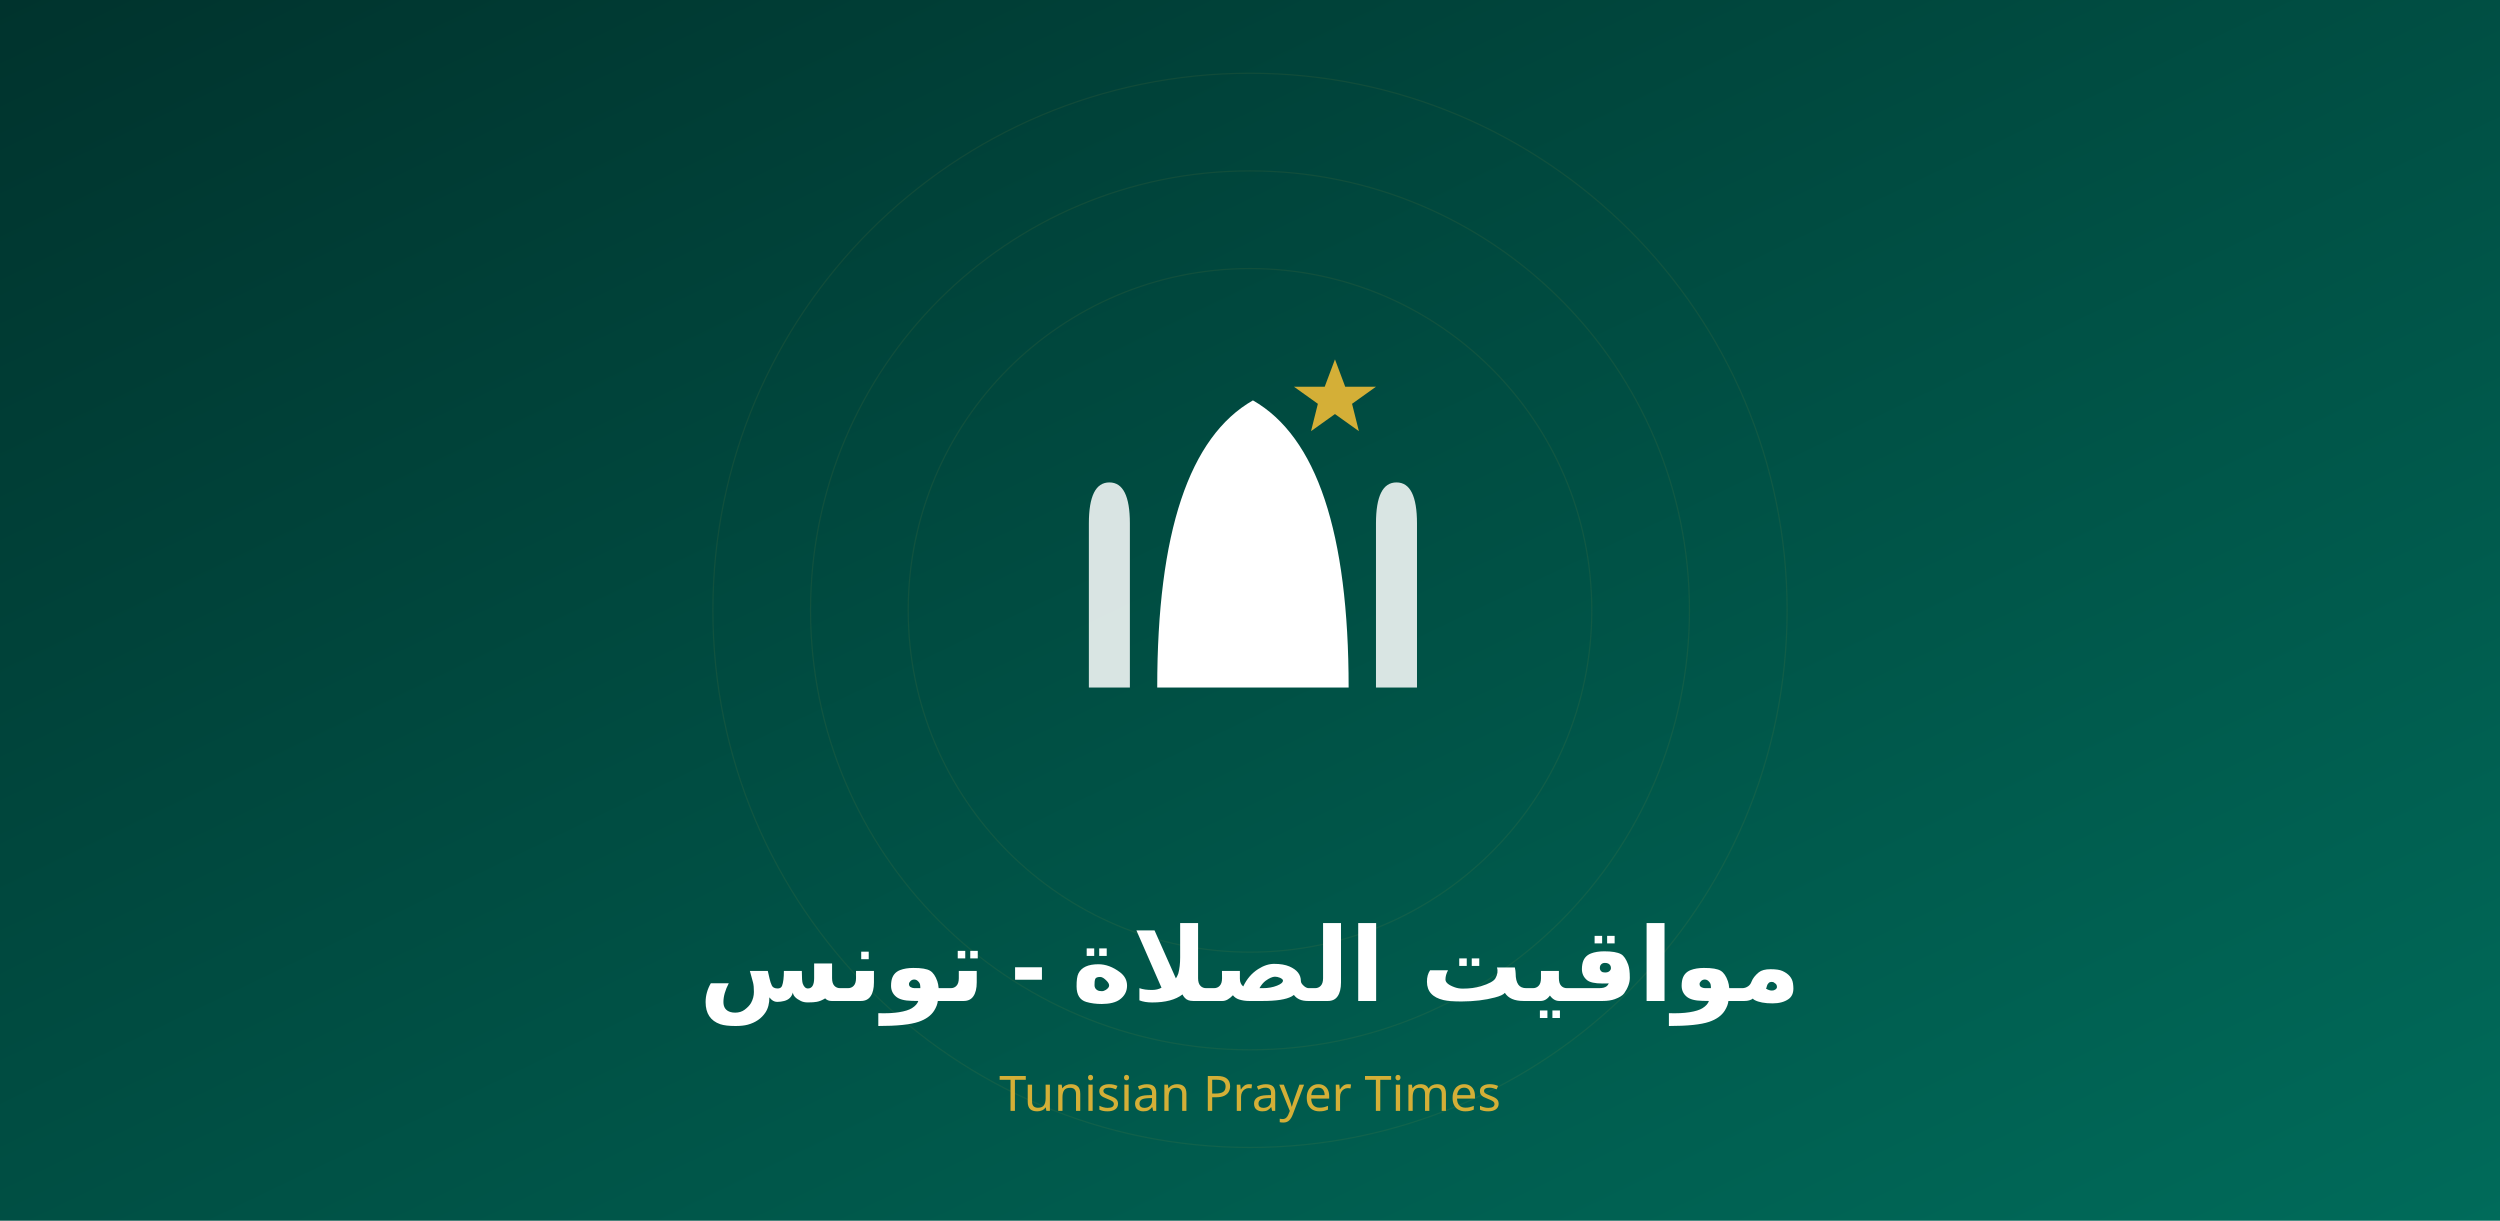
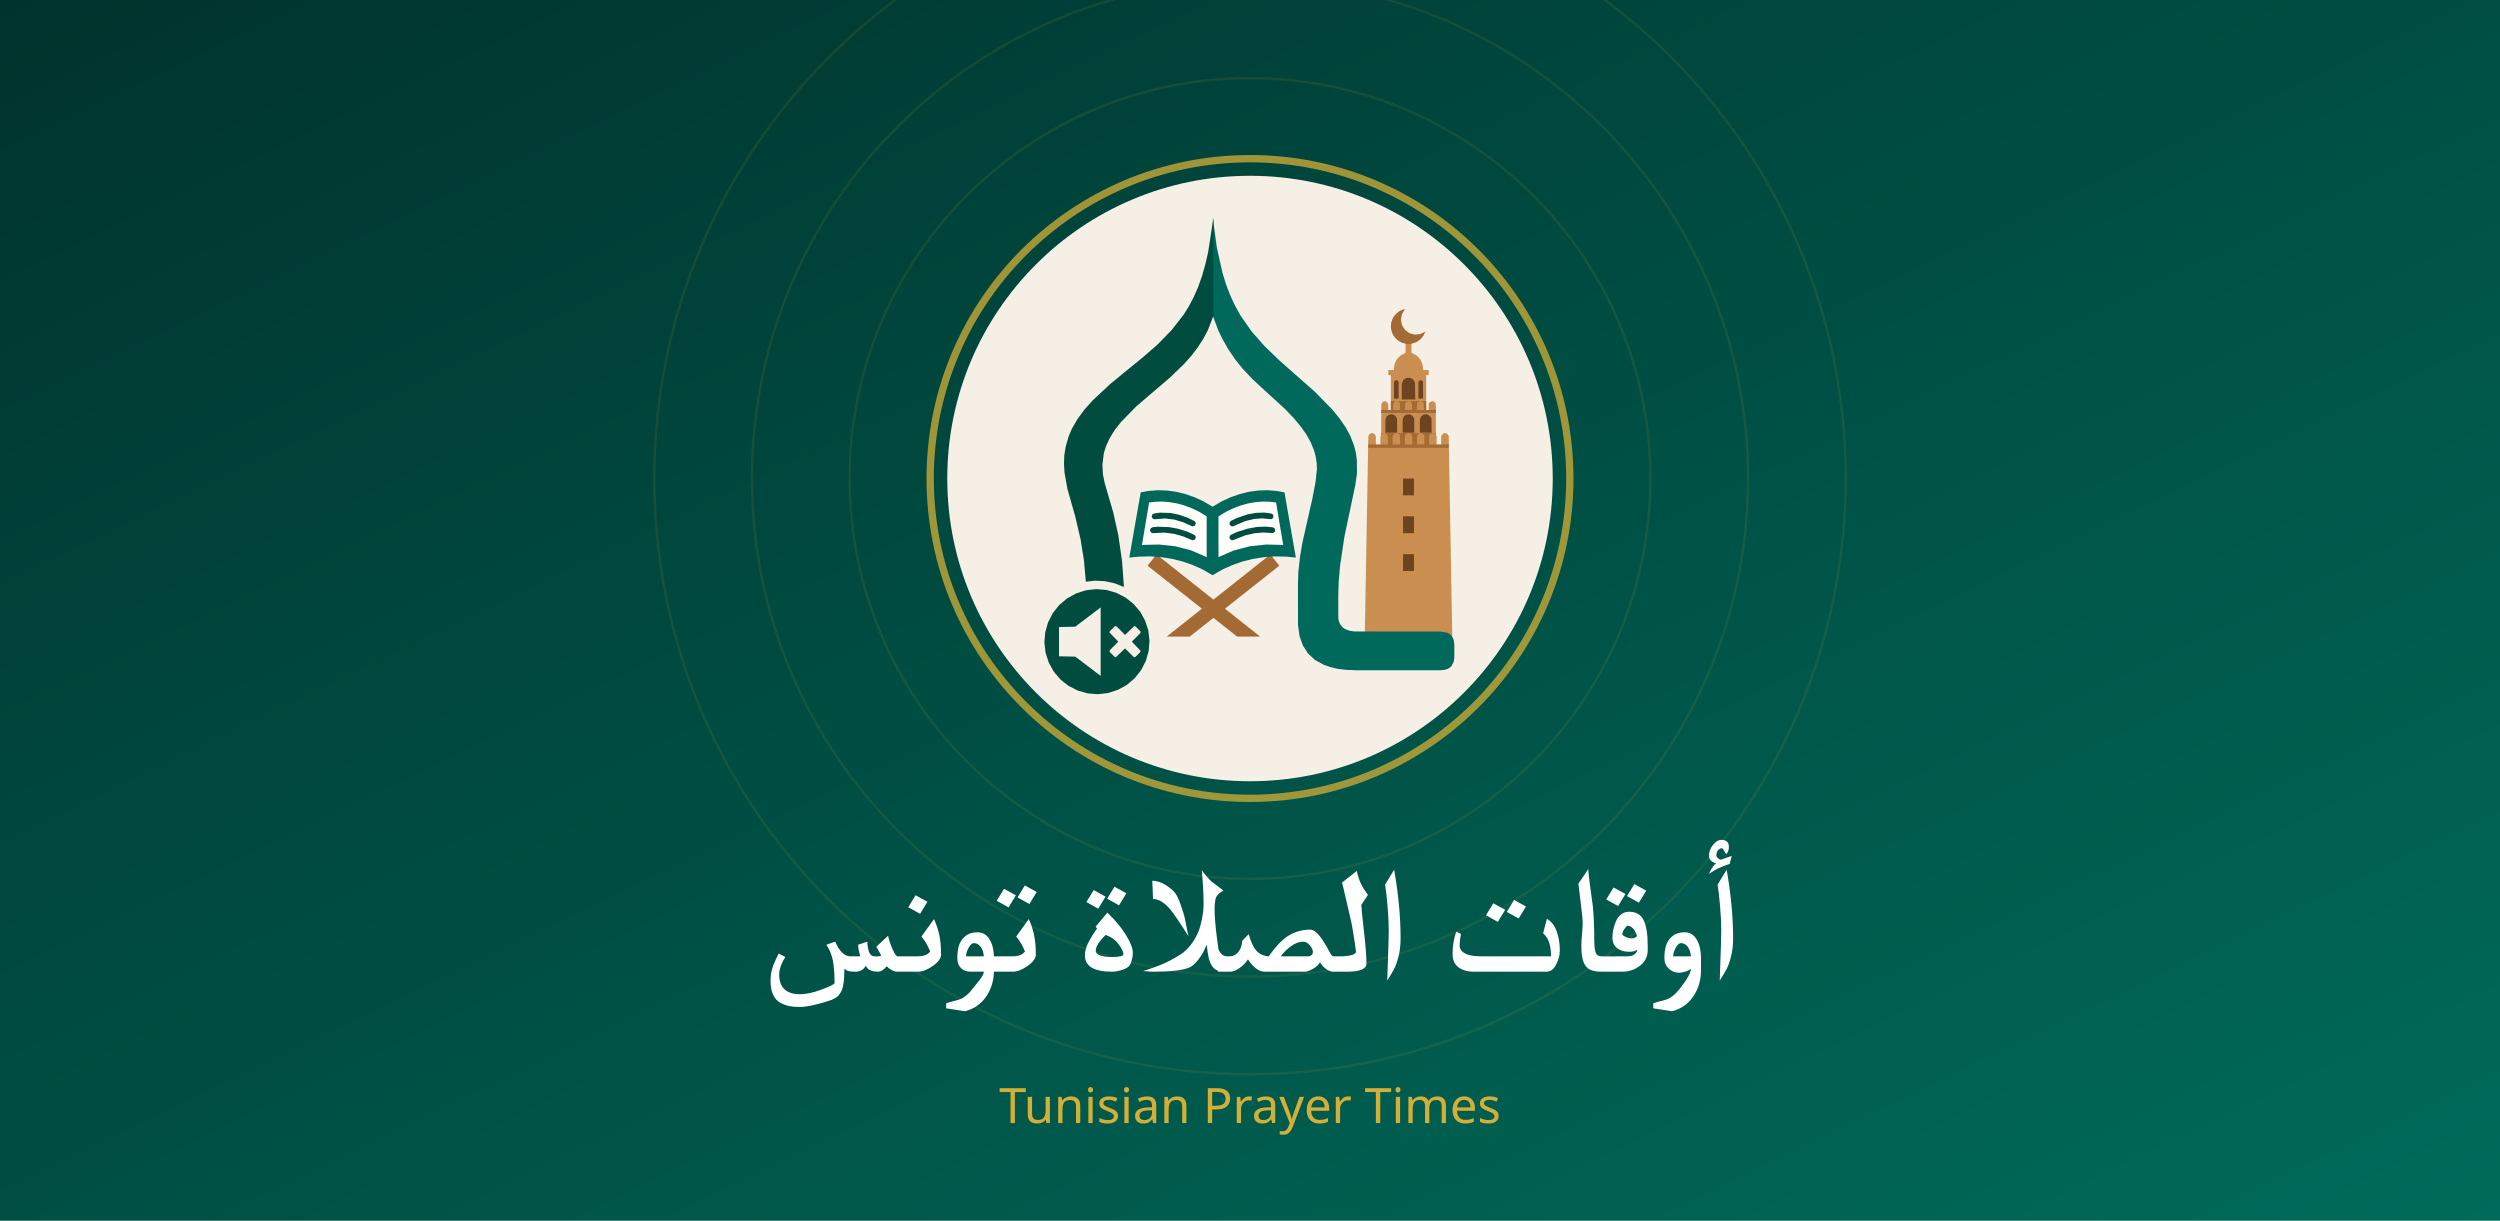
<svg xmlns="http://www.w3.org/2000/svg" width="1024" height="500" viewBox="0 0 1024 500">
  <defs>
    <linearGradient id="bg" x1="0" y1="0" x2="1" y2="1">
      <stop offset="0%" stop-color="#00332D" />
      <stop offset="100%" stop-color="#006B5A" />
    </linearGradient>
+     <clipPath id="disc">
+       <circle cx="54" cy="54" r="36" />
+     </clipPath>
  </defs>
  <rect width="1024" height="500" fill="url(#bg)" />
-   <g opacity="0.08" stroke="#D4AF37" stroke-width="0.5" fill="none">
-     <circle cx="512" cy="250" r="180" />
-     <circle cx="512" cy="250" r="220" />
-     <circle cx="512" cy="250" r="140" />
+   <g opacity="0.1" stroke="#D4AF37" stroke-width="1" fill="none">
+     <circle cx="512" cy="196" r="164" />
+     <circle cx="512" cy="196" r="204" />
+     <circle cx="512" cy="196" r="244" />
  </g>
-   <g transform="translate(362, 80) scale(2.8)">
-     <path fill="#FFFFFF" d="M40,72 Q40,38 54,30 Q68,38 68,72 Z" />
-     <path fill="#D4AF37" d="M54,20 A8,8 0 1,0 54,36 A6,6 0 1,1 54,20Z" />
-     <path fill="#D4AF37" d="M66,24 L67.5,28 L72,28 L68.5,30.5 L69.5,34.5 L66,32 L62.5,34.5 L63.5,30.5 L60,28 L64.5,28 Z" />
-     <path fill="#FFFFFF" fill-opacity="0.85" d="M30,72 L30,48 Q30,42 33,42 Q36,42 36,48 L36,72 Z" />
-     <path fill="#FFFFFF" fill-opacity="0.85" d="M72,72 L72,48 Q72,42 75,42 Q78,42 78,48 L78,72 Z" />
-   </g>
-   <text x="512" y="410" text-anchor="middle" font-family="sans-serif" font-weight="700" font-size="42" fill="#FFFFFF" direction="rtl">مواقيت الصلاة - تونس</text>
-   <text x="512" y="455" text-anchor="middle" font-family="sans-serif" font-size="20" fill="#D4AF37">Tunisian Prayer Times</text>
+   <circle cx="512" cy="196" r="131" fill="none" stroke="#D4AF37" stroke-width="3" opacity="0.75" />
+   <svg x="388" y="72" width="248" height="248" viewBox="18 18 72 72">
+     <g clip-path="url(#disc)">
+       <rect width="108" height="108" fill="#F5EFE5" />
+       <path fill="#C98E50" fill-rule="evenodd" d="M70.45 45.22L70.35 44.96L70.07 44.8L69.79 44.87L69.61 45.14L69.6 48.78L69.51 49.01L69.51 50L68.97 50L68.96 48.96L68.77 48.68L68.56 48.6L68.34 48.63L68.14 48.8L68.07 49.01L67.65 72.8L78.05 72.8L77.63 49.01L77.56 48.8L77.36 48.63L77.14 48.6L76.93 48.68L76.74 48.96L76.73 50L76.19 50L76.19 49.01L76.1 48.78L76.1 45.22L75.98 44.92L75.67 44.8L75.37 44.92L75.25 45.18L75.25 45.9L74.95 45.9L74.95 41.7L75.25 41.7L75.25 41.1L74.6 41.1L74.51 40.38L74.26 39.85L73.83 39.39L73.2 39.04L73.2 37.6L72.5 37.6L72.5 39.04L71.87 39.39L71.44 39.85L71.19 40.38L71.1 41.1L70.45 41.1L70.45 41.7L70.75 41.7L70.75 45.9L70.45 45.9Z" />
+       <path fill="#A46A33" fill-rule="evenodd" d="M69.6 45.85L69.6 46.2L76.1 46.2L76.1 45.85L74.95 45.85L74.95 44.8L74.26 44.8L72.85 44.8L71.44 44.8L70.75 44.8L70.75 45.85ZM74.3 44.8L74.5 44.87L74.66 45.06L74.69 45.85L73.84 45.85L73.87 45.06L74.06 44.85ZM72.89 44.8L73.09 44.87L73.24 45.06L73.27 45.85L72.42 45.85L72.46 45.06L72.65 44.85ZM71.48 44.8L71.67 44.87L71.83 45.06L71.86 45.85L71.01 45.85L71.04 45.06L71.24 44.85ZM69.6 48.78L69.83 48.62L69.96 48.6L69.6 48.6ZM69.96 48.6L70.21 48.68L70.39 48.92L70.41 49.95L68.07 49.95L68.07 50.35L77.63 50.35L77.63 49.95L75.29 49.95L75.31 48.92L75.49 48.68L75.74 48.6L74.29 48.6L72.85 48.6L71.41 48.6ZM70.97 48.92L71.12 48.7L71.32 48.61L71.54 48.62L71.75 48.76L71.85 49.01L71.86 49.95L70.96 49.95ZM74.34 48.6L74.58 48.7L74.73 48.92L74.74 49.95L73.84 49.95L73.88 48.88L74.04 48.68ZM72.89 48.6L73.14 48.7L73.28 48.92L73.3 49.95L72.4 49.95L72.43 48.88L72.6 48.68ZM75.74 48.6L75.99 48.68L76.1 48.78L76.1 48.6Z" />
+       <path fill="#6E4320" fill-rule="evenodd" d="M73.62 42.59L73.38 42.2L73.01 42.02L72.59 42.04L72.22 42.31L72.05 42.75L72.05 44.6L73.65 44.6ZM71.67 42.5L71.57 42.36L71.4 42.3L71.23 42.36L71.13 42.5L71.12 44.5L71.67 44.5ZM74.57 42.5L74.47 42.36L74.3 42.3L74.13 42.36L74.03 42.5L74.02 44.5L74.58 44.5ZM71.48 46.87L71.29 46.56L70.94 46.36L70.53 46.4L70.24 46.62L70.1 47L70.1 48.55L71.5 48.55ZM73.53 46.87L73.34 46.56L72.99 46.36L72.58 46.4L72.29 46.62L72.15 47L72.15 48.55L73.55 48.55ZM75.58 46.87L75.39 46.56L75.04 46.36L74.63 46.4L74.34 46.62L74.2 47L74.2 48.55L75.6 48.55ZM73.5 56L73.5 54L72.2 54L72.2 56ZM73.5 58.5L72.2 58.5L72.2 60.5L73.5 60.5ZM73.5 63L72.2 63L72.2 65L73.5 65Z" />
+       <path fill="#A46A33" fill-rule="evenodd" d="M72.44 33.84L72.05 33.96L71.68 34.15L71.37 34.42L71.1 34.73L70.91 35.1L70.79 35.49L70.75 35.9L70.79 36.31L70.91 36.7L71.1 37.07L71.37 37.38L71.68 37.65L72.05 37.84L72.44 37.96L72.85 38L73.26 37.96L73.79 37.78L74.26 37.46L74.62 37.02L74.86 36.52L74.23 36.83L73.57 36.89L72.94 36.71L72.42 36.31L72.07 35.75L71.95 35.1L72.07 34.45Z" />
+       <path fill="#00695C" fill-rule="evenodd" d="M49.58 23L49.58 34.65L50.22 36.36L50.75 37.46L51.45 38.68L52.25 39.85L53.13 40.95L54.36 42.25L58.16 45.73L59.19 46.8L60.09 47.89L60.71 48.77L61.21 49.68L61.6 50.61L61.8 51.33L61.92 52.08L61.96 52.85L61.8 54.38L61.42 56.38L60.22 61.68L59.94 63.36L59.75 65.11L59.7 66.6L59.71 71.43L59.89 72.74L60.29 73.86L60.9 74.81L61.72 75.57L62.77 76.15L63.58 76.43L64.49 76.64L65.5 76.76L66.6 76.8L76.65 76.8L77.15 76.75L77.57 76.62L77.95 76.32L78.23 75.77L78.3 75.28L78.3 73.72L78.23 73.23L78.07 72.84L77.82 72.55L77.47 72.34L76.65 72.2L66.43 72.19L65.79 72.09L65.28 71.89L64.98 71.67L64.7 71.3L64.56 70.95L64.5 70.55L64.5 67.85L64.55 66.25L64.71 64.38L65.23 60.9L66.53 54.75L66.72 53.4L66.71 51.83L66.59 50.94L66.37 50.08L65.95 48.98L65.38 47.92L64.66 46.87L63.81 45.83L61.74 43.71L57.53 39.99L55.75 38.28L54.2 36.52L52.87 34.62L52.11 33.23L51.6 32.1L51.14 30.88L50.73 29.55L50.06 26.55Z" />
+       <path fill="#004D40" fill-rule="evenodd" d="M49.65 23L49.02 27.1L48.67 28.61L48.27 29.99L47.82 31.26L47.31 32.42L46.74 33.5L46.12 34.5L44.68 36.35L42.99 38.08L41.36 39.5L37.4 42.74L35.31 44.69L34.32 45.8L33.49 46.92L32.82 48.08L32.44 48.97L32.08 50.22L31.92 51.2L31.88 52.22L31.94 53.3L32.29 55.24L33.22 58.52L33.85 61.22L34.25 63.7L34.48 66.27L35.56 66.15L36.75 66.21L37.9 66.46L39.01 66.9L38.79 63.86L38.34 60.74L37.74 58.04L36.71 54.49L36.52 53.55L36.45 52.37L36.62 50.98L36.86 50.2L37.32 49.19L37.92 48.22L38.66 47.28L40.49 45.41L44.5 41.98L46.12 40.42L46.98 39.46L47.75 38.46L48.42 37.43L48.99 36.36L49.65 34.65Z" />
+       <path fill="#A46A33" fill-rule="evenodd" d="M57.48 64.37L56.42 63.03L49.65 68.4L42.88 63.03L41.82 64.37L48.28 69.48L44.09 72.8L46.83 72.8L49.65 70.57L52.47 72.8L55.21 72.8L51.02 69.48Z" />
+       <path fill="#FFFEFA" fill-rule="evenodd" d="M41.15 61.9L43.16 61.85L45.13 62.06L47.04 62.56L48.85 63.35L48.85 58.5L47.95 57.95L47.13 57.56L46.28 57.23L45.41 56.98L44.52 56.82L43.63 56.74L42.74 56.76L42 56.85ZM50.25 63.35L52.06 62.56L53.97 62.06L55.94 61.85L57.95 61.9L57.1 56.85L56.36 56.76L55.47 56.74L54.58 56.82L53.69 56.98L52.82 57.23L51.97 57.56L51.15 57.95L50.25 58.5Z" />
+       <path fill="#00695C" fill-rule="evenodd" d="M39.65 63.4L40.8 63.29L42.16 63.26L43.48 63.36L44.76 63.56L46 63.87L47.19 64.29L48.32 64.79L49.55 65.5L50.78 64.79L51.91 64.29L53.1 63.87L54.34 63.56L55.62 63.36L56.94 63.26L58.3 63.29L59.45 63.4L58.1 55.65L57.19 55.48L56.08 55.39L54.96 55.43L53.86 55.58L52.77 55.85L51.71 56.22L50.68 56.69L49.55 57.35L48.42 56.69L47.39 56.22L46.33 55.85L45.24 55.58L44.14 55.43L43.02 55.39L41.91 55.48L41 55.65ZM42 56.85L42.74 56.76L43.63 56.74L44.52 56.82L45.41 56.98L46.28 57.23L47.13 57.56L47.95 57.95L48.85 58.5L48.85 63.35L47.04 62.56L45.13 62.06L43.16 61.85L41.15 61.9ZM50.25 58.5L51.15 57.95L51.97 57.56L52.82 57.23L53.69 56.98L54.58 56.82L55.47 56.74L56.36 56.76L57.1 56.85L57.95 61.9L55.94 61.85L53.97 62.06L52.06 62.56L50.25 63.35Z" />
+       <path fill="#004D40" fill-rule="evenodd" d="M42.63 58.85L43.92 58.75L45.03 58.89L46.05 59.2L47.16 59.7L47.42 59.62L47.55 59.39L47.52 59.21L47.41 59.07L46.6 58.67L45.58 58.31L44.56 58.1L43.26 58.06L42.58 58.16L42.39 58.27L42.3 58.52L42.42 58.76ZM51.98 59.69L53.42 59.07L54.45 58.82L55.44 58.74L56.52 58.84L56.74 58.7L56.79 58.43L56.71 58.27L56.56 58.17L55.75 58.05L54.74 58.08L53.72 58.26L52.41 58.71L51.73 59.04L51.58 59.21L51.57 59.48L51.76 59.67ZM42.41 60.5L43.81 60.43L44.98 60.58L46.04 60.88L47.17 61.35L47.43 61.27L47.55 61.03L47.52 60.85L47.4 60.71L46.58 60.33L45.44 59.97L44.38 59.78L43 59.73L42.4 59.8L42.2 59.91L42.1 60.16L42.21 60.4ZM51.97 61.34L53.44 60.76L54.52 60.51L55.58 60.42L56.73 60.49L56.95 60.33L56.99 60.07L56.9 59.91L56.75 59.81L55.89 59.72L54.84 59.76L53.77 59.95L52.42 60.37L51.74 60.69L51.58 60.85L51.57 61.12L51.75 61.32Z" />
+       <path fill="#004D40" fill-rule="evenodd" d="M42.05 73.3L41.91 72.08L41.53 70.91L40.94 69.84L40.15 68.91L39.19 68.15L38.1 67.59L36.92 67.25L35.7 67.15L34.48 67.29L33.31 67.67L32.24 68.26L31.31 69.05L30.55 70.01L29.99 71.1L29.65 72.28L29.55 73.5L29.69 74.72L30.07 75.89L30.66 76.96L31.45 77.89L32.41 78.65L33.5 79.21L34.68 79.55L35.9 79.65L37.12 79.51L38.29 79.13L39.36 78.54L40.29 77.75L41.05 76.79L41.61 75.7L41.95 74.52ZM31.29 71.66L33.22 71.62L36.24 69.33L36.24 77.47L33.22 75.18L31.29 75.14ZM38.15 71.6L39.14 72.6L40.23 71.55L40.4 71.6L40.97 72.17L41 72.27L40.94 72.4L39.95 73.4L40.99 74.49L40.94 74.65L40.37 75.22L40.27 75.25L40.14 75.2L39.14 74.2L38.05 75.25L37.89 75.2L37.32 74.63L37.29 74.53L37.34 74.4L38.34 73.4L37.29 72.31L37.34 72.15L37.89 71.6L38.02 71.55Z" />
+     </g>
+   </svg>
+   <text x="512" y="398" text-anchor="middle" font-family="Amiri, serif" font-weight="700" font-size="60" fill="#FFFFFF" direction="rtl">أوقات الصلاة تونس</text>
+   <text x="512" y="460" text-anchor="middle" font-family="'Noto Sans Arabic', sans-serif" font-size="20" fill="#D4AF37">Tunisian Prayer Times</text>
</svg>
